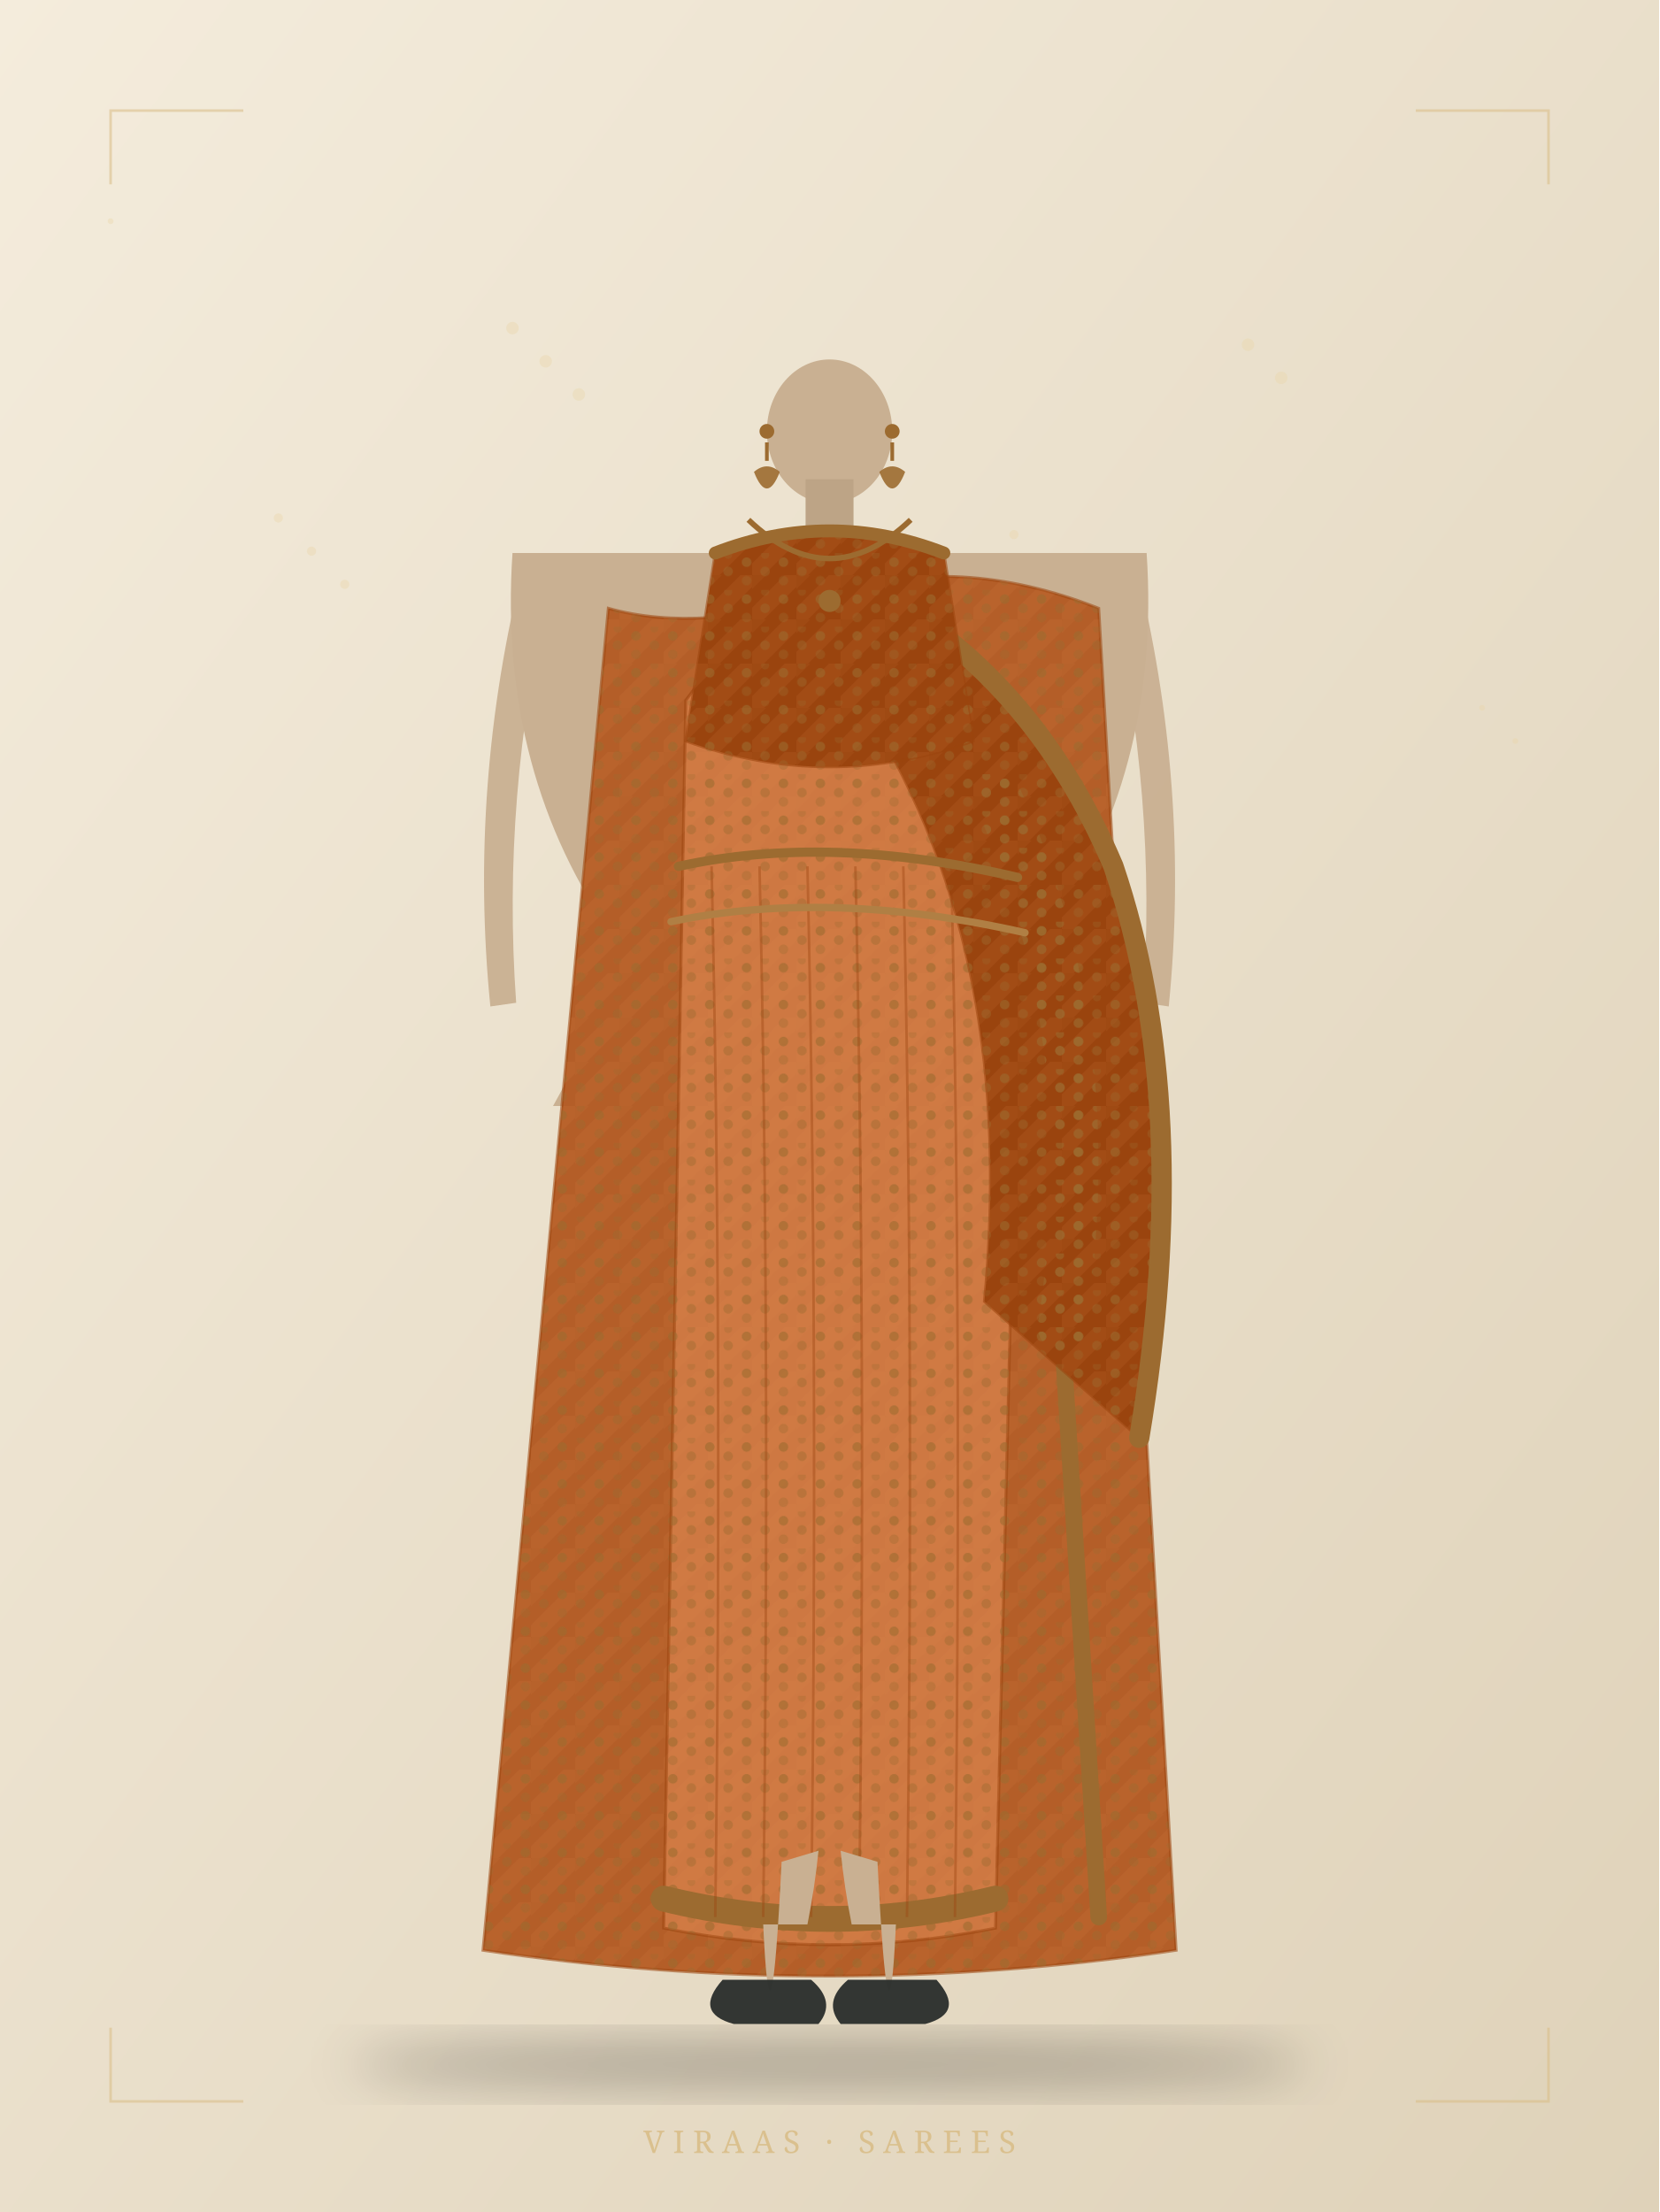
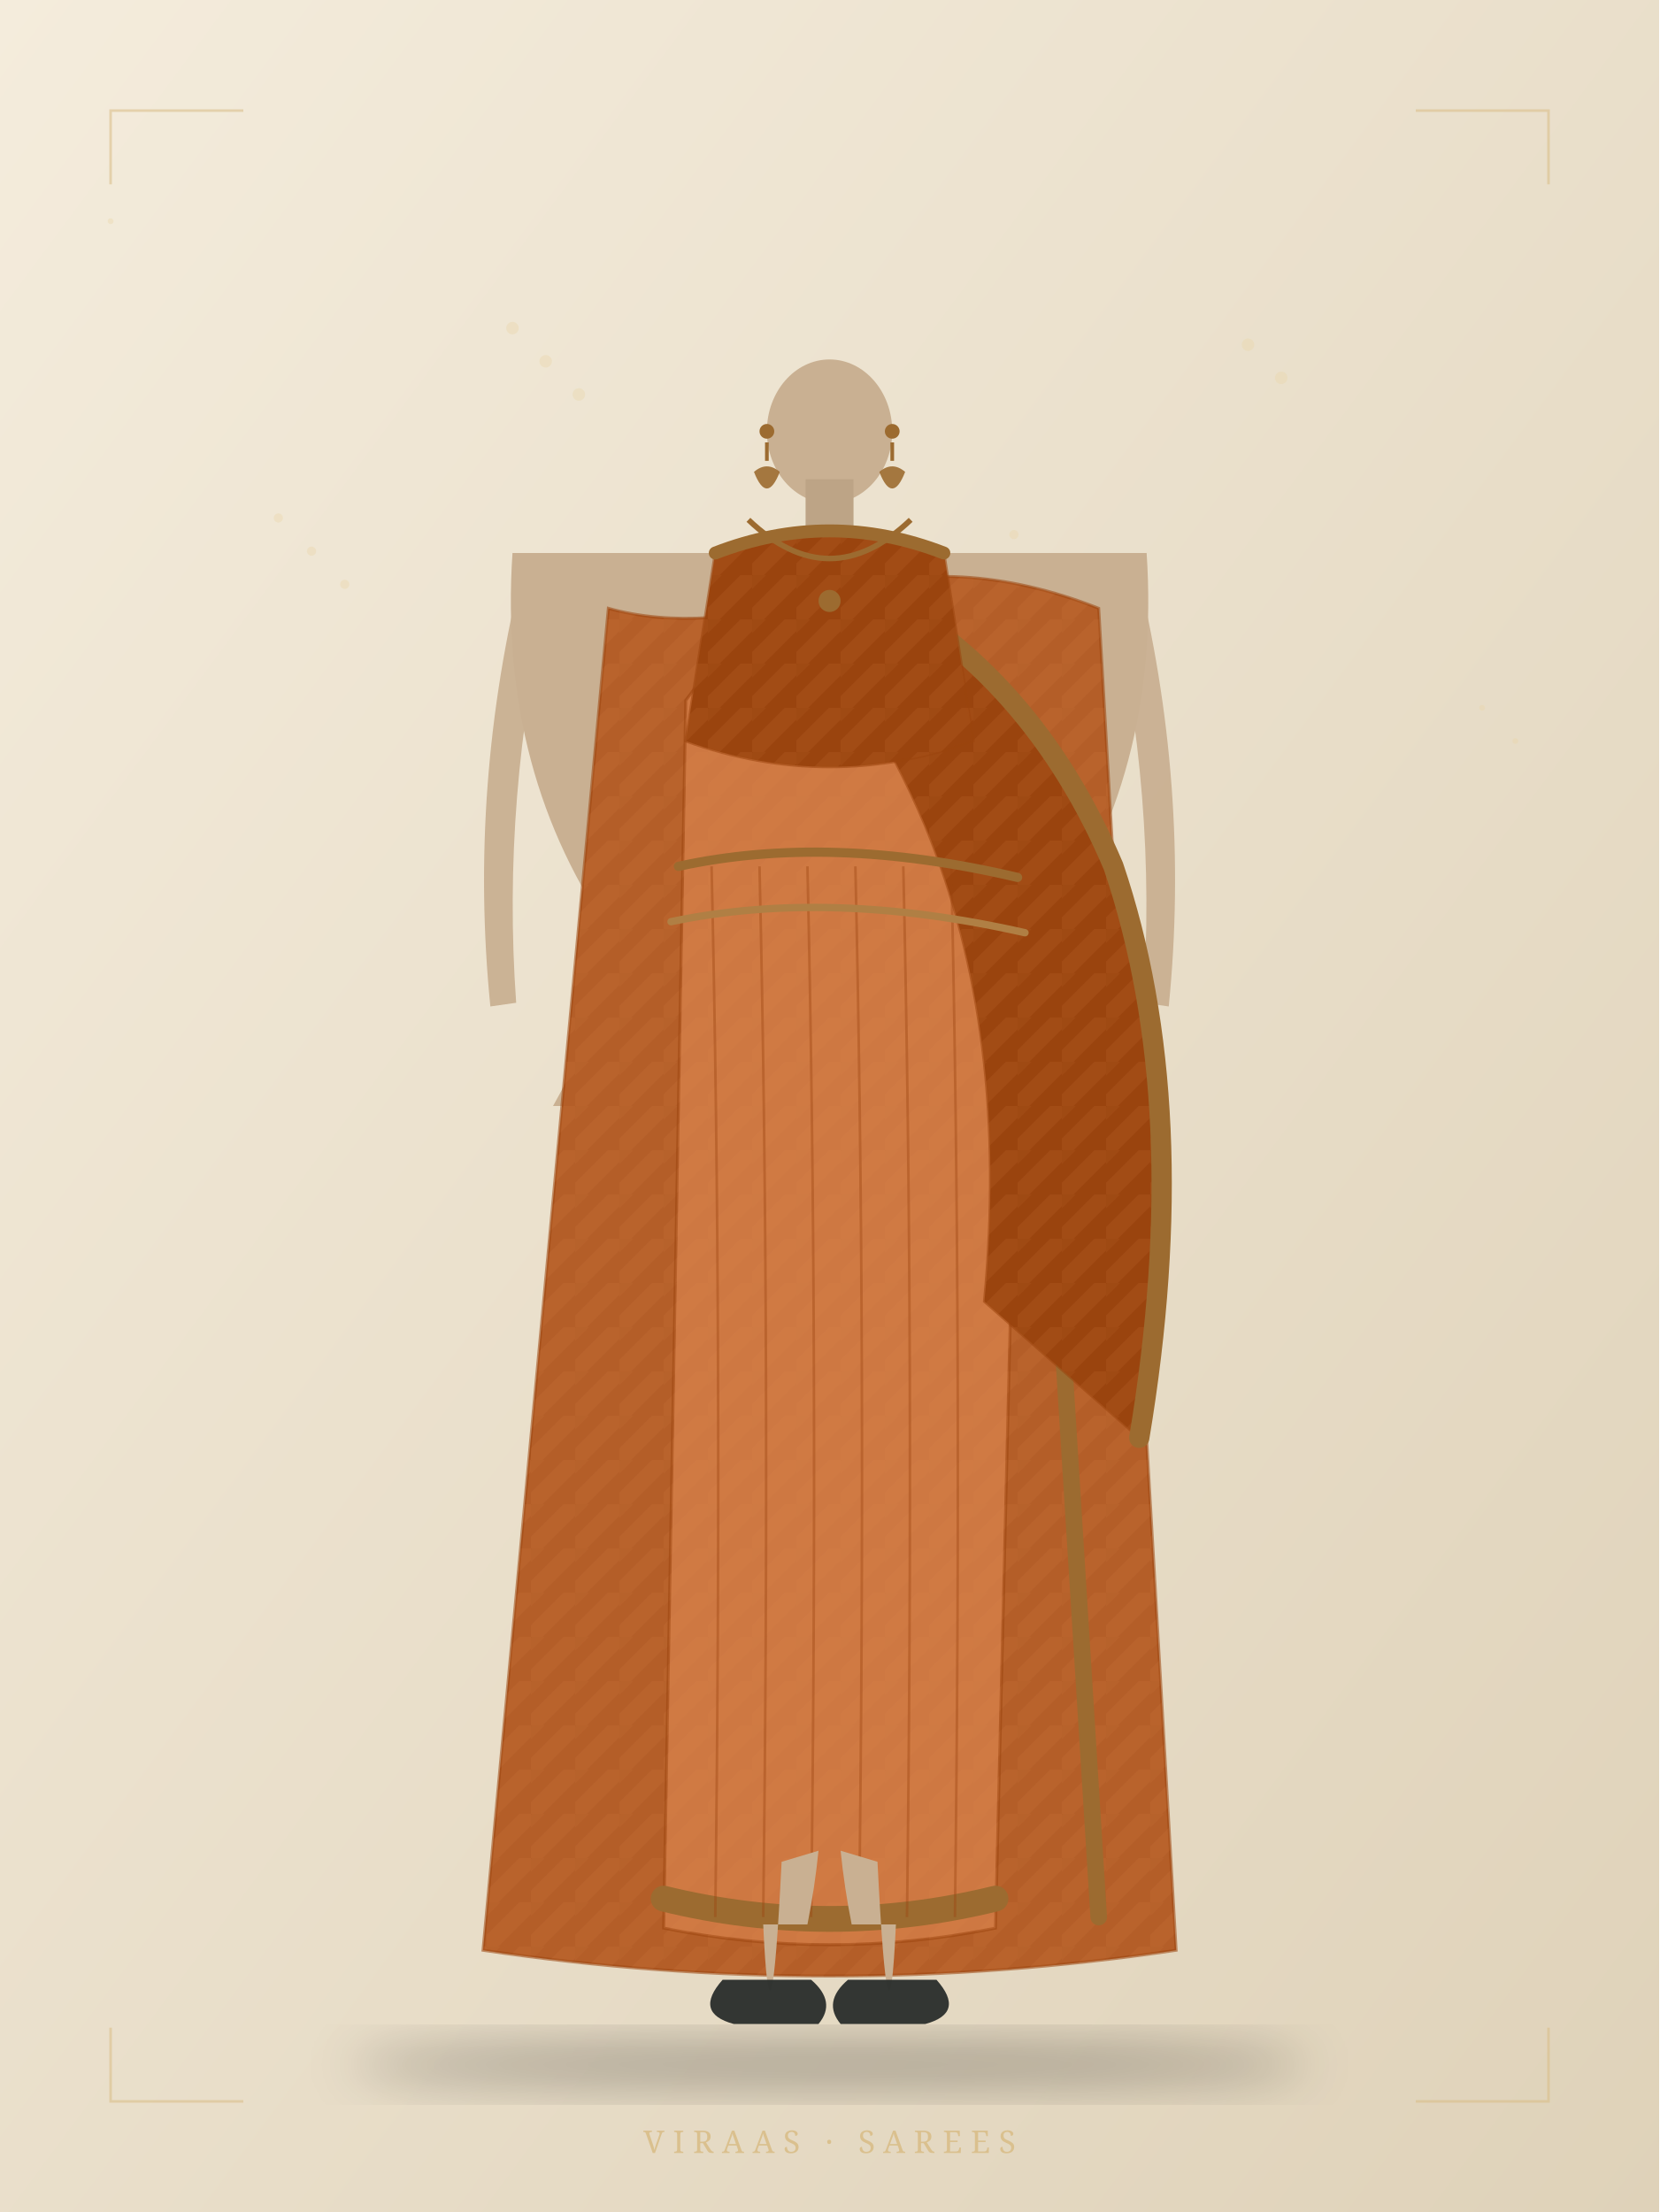
<svg xmlns="http://www.w3.org/2000/svg" viewBox="0 0 900 1200" width="900" height="1200">
  <defs>
    <pattern id="f-v10dfgpk" patternUnits="userSpaceOnUse" width="24" height="24">
      <path d="M-8 32 L32 -8" stroke="#dc8650" stroke-width="9" opacity="0.12" />
      <path d="M-8 12 L12 -8" stroke="#dc8650" stroke-width="5" opacity="0.08" />
-     </pattern>
-     <pattern id="k-v10dfgpk" patternUnits="userSpaceOnUse" width="20" height="20">
-       <g fill="#9C6B30" opacity="0.8">
-         <circle cx="5" cy="5" r="2.6" />
-         <circle cx="15" cy="10" r="2.6" opacity="0.75" />
-         <circle cx="5" cy="15" r="2.6" opacity="0.6" />
-         <circle cx="15" cy="1" r="2.2" opacity="0.5" />
-       </g>
    </pattern>
    <linearGradient id="bgC" x1="0" y1="0" x2="1" y2="1">
      <stop offset="0%" stop-color="#F4ECDC" />
      <stop offset="100%" stop-color="#DFD2B9" />
    </linearGradient>
    <filter id="soft">
      <feGaussianBlur stdDeviation="14" />
    </filter>
    <filter id="soft2">
      <feGaussianBlur stdDeviation="5" />
    </filter>
  </defs>
  <rect width="900" height="1200" fill="url(#bgC)" />
  <ellipse cx="450" cy="1120" rx="260" ry="18" fill="#000" opacity="0.22" filter="url(#soft)" />
  <g opacity="0.5">
    <circle cx="60" cy="120" r="1.6" fill="#E9D6A8" opacity="0.75" />
    <circle cx="187" cy="317" r="2.5" fill="#E9D6A8" opacity="0.75" />
    <circle cx="314" cy="214" r="3.4" fill="#E9D6A8" opacity="0.75" />
    <circle cx="441" cy="411" r="1.6" fill="#E9D6A8" opacity="0.75" />
    <circle cx="568" cy="308" r="2.5" fill="#E9D6A8" opacity="0.75" />
    <circle cx="695" cy="205" r="3.4" fill="#E9D6A8" opacity="0.75" />
    <circle cx="822" cy="402" r="1.6" fill="#E9D6A8" opacity="0.75" />
    <circle cx="169" cy="299" r="2.5" fill="#E9D6A8" opacity="0.75" />
    <circle cx="296" cy="196" r="3.4" fill="#E9D6A8" opacity="0.75" />
    <circle cx="423" cy="393" r="1.6" fill="#E9D6A8" opacity="0.75" />
    <circle cx="550" cy="290" r="2.5" fill="#E9D6A8" opacity="0.75" />
    <circle cx="677" cy="187" r="3.4" fill="#E9D6A8" opacity="0.75" />
    <circle cx="804" cy="384" r="1.6" fill="#E9D6A8" opacity="0.75" />
    <circle cx="151" cy="281" r="2.5" fill="#E9D6A8" opacity="0.75" />
    <circle cx="278" cy="178" r="3.4" fill="#E9D6A8" opacity="0.75" />
    <circle cx="405" cy="375" r="1.6" fill="#E9D6A8" opacity="0.75" />
  </g>
  <g>
    <ellipse cx="450" cy="234" rx="34" ry="39" fill="#C9B092" />
    <path d="M437 260 h26 v46 h-26z" fill="#bda486" />
    <path d="M284 306 q-30 120 -18 240 l14 -2 q-8 -112 18 -224z" fill="#C9B092" opacity="0.95" />
    <path d="M616 306 q30 120 18 240 l-14 -2 q8 -112 -18 -224z" fill="#C9B092" opacity="0.95" />
    <path d="M278 300 Q270 420 334 510 Q328 550 300 600 L600 600 Q572 550 566 510 Q630 420 622 300 Z" fill="#C9B092" />
  </g>
  <clipPath id="cc-v10dfgpk-1">
    <path d="M262 1058 Q450 1086 638 1058 L596 330 Q520 300 452 322 Q380 344 330 330 Z" />
  </clipPath>
  <path d="M262 1058 Q450 1086 638 1058 L596 330 Q520 300 452 322 Q380 344 330 330 Z" fill="#B45E28" stroke="#9a440e" stroke-width="1.6" stroke-opacity="0.55" />
  <g clip-path="url(#cc-v10dfgpk-1)">
    <path d="M262 1058 Q450 1086 638 1058 L596 330 Q520 300 452 322 Q380 344 330 330 Z" fill="url(#f-v10dfgpk)" />
-     <path d="M262 1058 Q450 1086 638 1058 L596 330 Q520 300 452 322 Q380 344 330 330 Z" fill="url(#k-v10dfgpk)" opacity="0.72" />
  </g>
  <clipPath id="cc-v10dfgpk-2">
    <path d="M452 322 Q400 340 372 380 L360 1046 Q450 1064 540 1046 L556 388 Q520 344 452 322Z" />
  </clipPath>
  <path d="M452 322 Q400 340 372 380 L360 1046 Q450 1064 540 1046 L556 388 Q520 344 452 322Z" fill="#ce7842" stroke="#9a440e" stroke-width="1.6" stroke-opacity="0.55" />
  <g clip-path="url(#cc-v10dfgpk-2)">
    <path d="M452 322 Q400 340 372 380 L360 1046 Q450 1064 540 1046 L556 388 Q520 344 452 322Z" fill="url(#f-v10dfgpk)" />
-     <path d="M452 322 Q400 340 372 380 L360 1046 Q450 1064 540 1046 L556 388 Q520 344 452 322Z" fill="url(#k-v10dfgpk)" opacity="0.72" />
  </g>
  <path d="M360 1030 Q450 1052 540 1030" fill="none" stroke="#9C6B30" stroke-width="14" stroke-linecap="round" />
  <path d="M556 400 L596 1040" fill="none" stroke="#9C6B30" stroke-width="9" stroke-linecap="round" />
  <clipPath id="cc-v10dfgpk-3">
    <path d="M470 318 Q560 366 604 470 Q648 600 618 780 L534 706 Q548 560 502 448 Q470 372 430 342 Z" />
  </clipPath>
  <path d="M470 318 Q560 366 604 470 Q648 600 618 780 L534 706 Q548 560 502 448 Q470 372 430 342 Z" fill="#9a440e" stroke="#9a440e" stroke-width="1.6" stroke-opacity="0.55" />
  <g clip-path="url(#cc-v10dfgpk-3)">
    <path d="M470 318 Q560 366 604 470 Q648 600 618 780 L534 706 Q548 560 502 448 Q470 372 430 342 Z" fill="url(#f-v10dfgpk)" />
-     <path d="M470 318 Q560 366 604 470 Q648 600 618 780 L534 706 Q548 560 502 448 Q470 372 430 342 Z" fill="url(#k-v10dfgpk)" opacity="0.72" />
  </g>
  <path d="M470 318 Q560 366 604 470 Q648 600 618 780" fill="none" stroke="#9C6B30" stroke-width="11" stroke-linecap="round" />
-   <path d="M540 430 Q600 560 576 720" fill="none" stroke="url(#k-v10dfgpk)" stroke-width="26" stroke-linecap="round" opacity="0.95" />
  <g>
    <path d="M386 470 q6 260 2 570" stroke="#9a440e" stroke-width="1.4" opacity="0.4" fill="none" />
    <path d="M412 470 q6 260 2 570" stroke="#9a440e" stroke-width="1.4" opacity="0.4" fill="none" />
    <path d="M438 470 q6 260 2 570" stroke="#9a440e" stroke-width="1.4" opacity="0.4" fill="none" />
    <path d="M464 470 q6 260 2 570" stroke="#9a440e" stroke-width="1.4" opacity="0.4" fill="none" />
    <path d="M490 470 q6 260 2 570" stroke="#9a440e" stroke-width="1.4" opacity="0.4" fill="none" />
    <path d="M516 470 q6 260 2 570" stroke="#9a440e" stroke-width="1.4" opacity="0.4" fill="none" />
  </g>
  <clipPath id="cc-v10dfgpk-4">
    <path d="M388 300 Q450 274 512 300 L528 402 Q450 430 372 402 Z" />
  </clipPath>
  <path d="M388 300 Q450 274 512 300 L528 402 Q450 430 372 402 Z" fill="#9a440e" stroke="#9a440e" stroke-width="1.6" stroke-opacity="0.55" />
  <g clip-path="url(#cc-v10dfgpk-4)">
    <path d="M388 300 Q450 274 512 300 L528 402 Q450 430 372 402 Z" fill="url(#f-v10dfgpk)" />
-     <path d="M388 300 Q450 274 512 300 L528 402 Q450 430 372 402 Z" fill="url(#k-v10dfgpk)" opacity="0.72" />
  </g>
  <path d="M388 300 Q450 276 512 300" fill="none" stroke="#9C6B30" stroke-width="7" stroke-linecap="round" />
  <g>
    <path d="M424 1010 q-6 120 -10 34 l24 0 q4 -20 6 -40z" fill="#C9B092" />
    <path d="M476 1010 q6 120 10 34 l-24 0 q-4 -20 -6 -40z" fill="#C9B092" />
  </g>
  <g fill="#2A2E2C" opacity="0.95">
    <path d="M392 1074 q-16 18 6 24 h46 q10 -12 -4 -24z" />
    <path d="M508 1074 q16 18 -6 24 h-46 q-10 -12 4 -24z" />
  </g>
  <g>
    <g>
      <circle cx="416" cy="234" r="4" fill="#9C6B30" />
      <path d="M416 240 l0 10" stroke="#9C6B30" stroke-width="2" />
      <path d="M409 256 Q416 274 423 256 Q416 250 409 256z" fill="#9C6B30" opacity="0.9" />
    </g>
    <g>
      <circle cx="484" cy="234" r="4" fill="#9C6B30" />
      <path d="M484 240 l0 10" stroke="#9C6B30" stroke-width="2" />
      <path d="M477 256 Q484 274 491 256 Q484 250 477 256z" fill="#9C6B30" opacity="0.9" />
    </g>
  </g>
  <g fill="none" stroke="#9C6B30" stroke-width="3">
    <path d="M406 282 Q450 324 494 282" />
  </g>
  <g fill="#9C6B30">
    <circle cx="450" cy="326" r="6" />
  </g>
  <path d="M368 470 Q450 452 552 476" fill="none" stroke="#9C6B30" stroke-width="5" stroke-linecap="round" />
  <path d="M364 500 Q450 482 556 506" fill="none" stroke="#b07f44" stroke-width="4" stroke-linecap="round" />
  <g fill="none" stroke="#D8BC85" opacity="0.55" stroke-width="1.4">
    <path d="M60 100 V60 H132" />
    <path d="M768 60 H840 V100" />
    <path d="M60 1100 V1140 H132" />
    <path d="M768 1140 H840 V1100" />
  </g>
  <text x="450" y="1168" text-anchor="middle" font-family="Georgia, serif" font-size="17" letter-spacing="4.6" fill="#D8BC85" opacity="0.85">VIRAAS · SAREES</text>
</svg>
